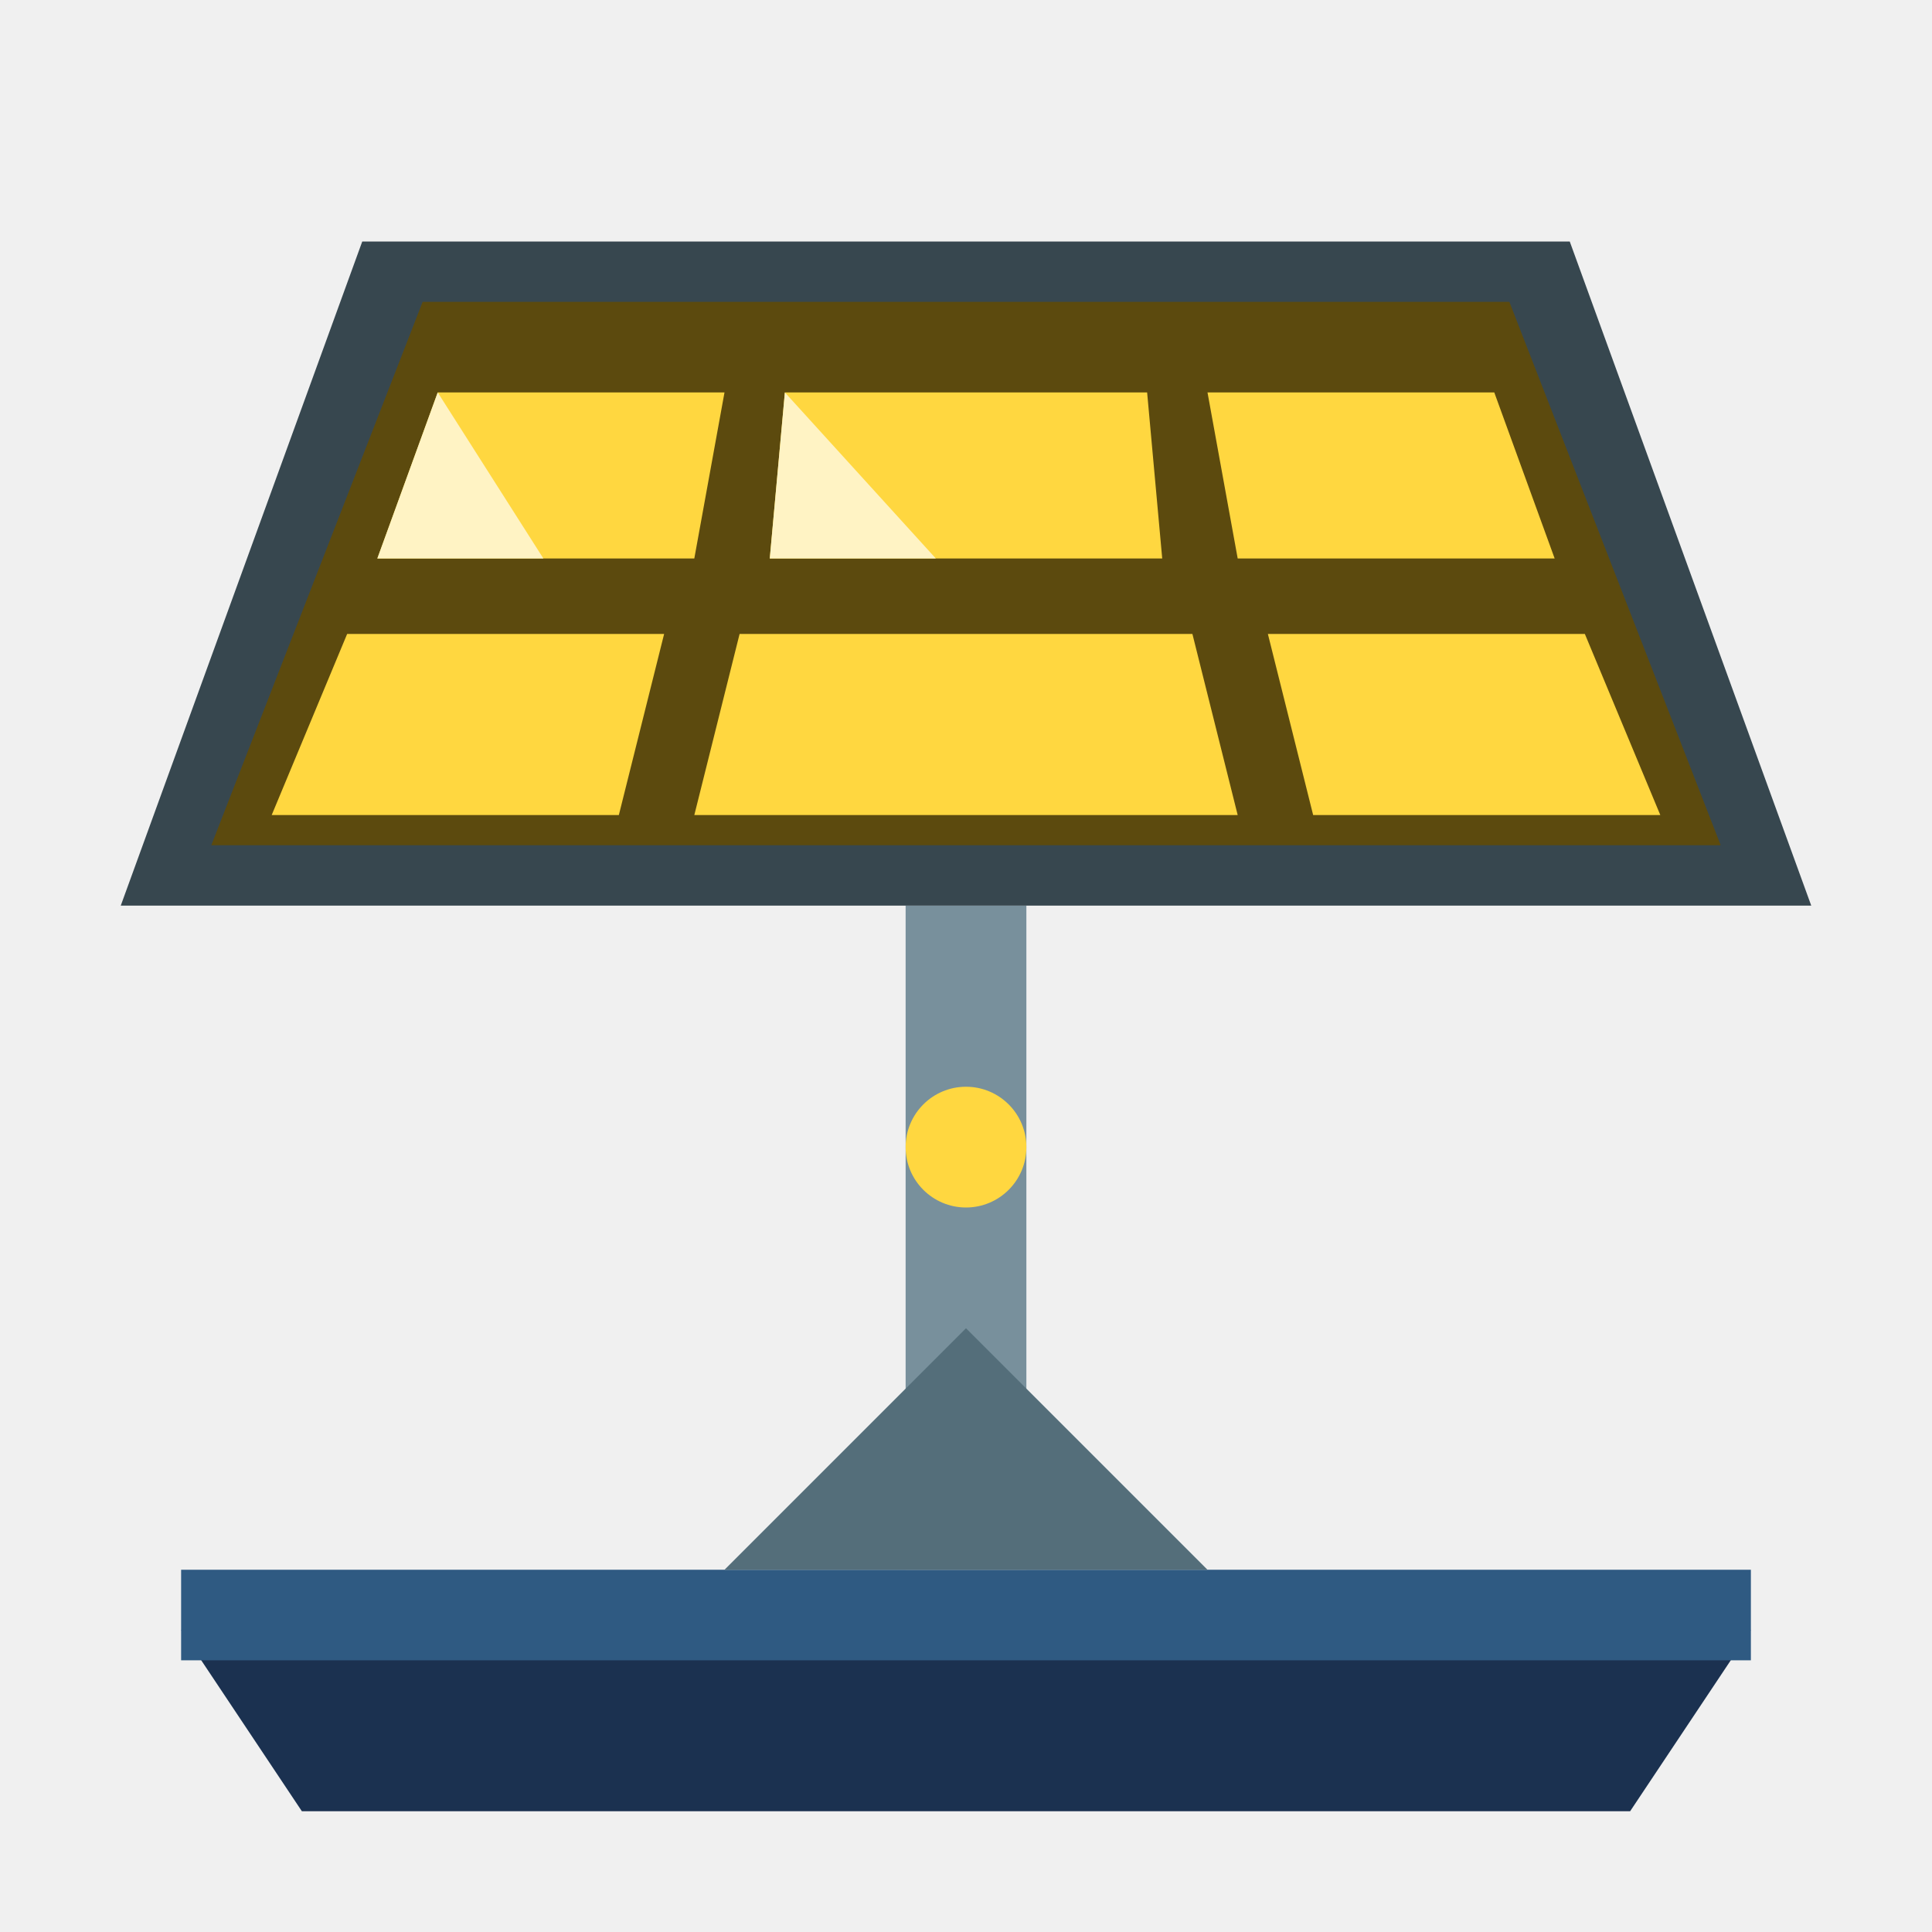
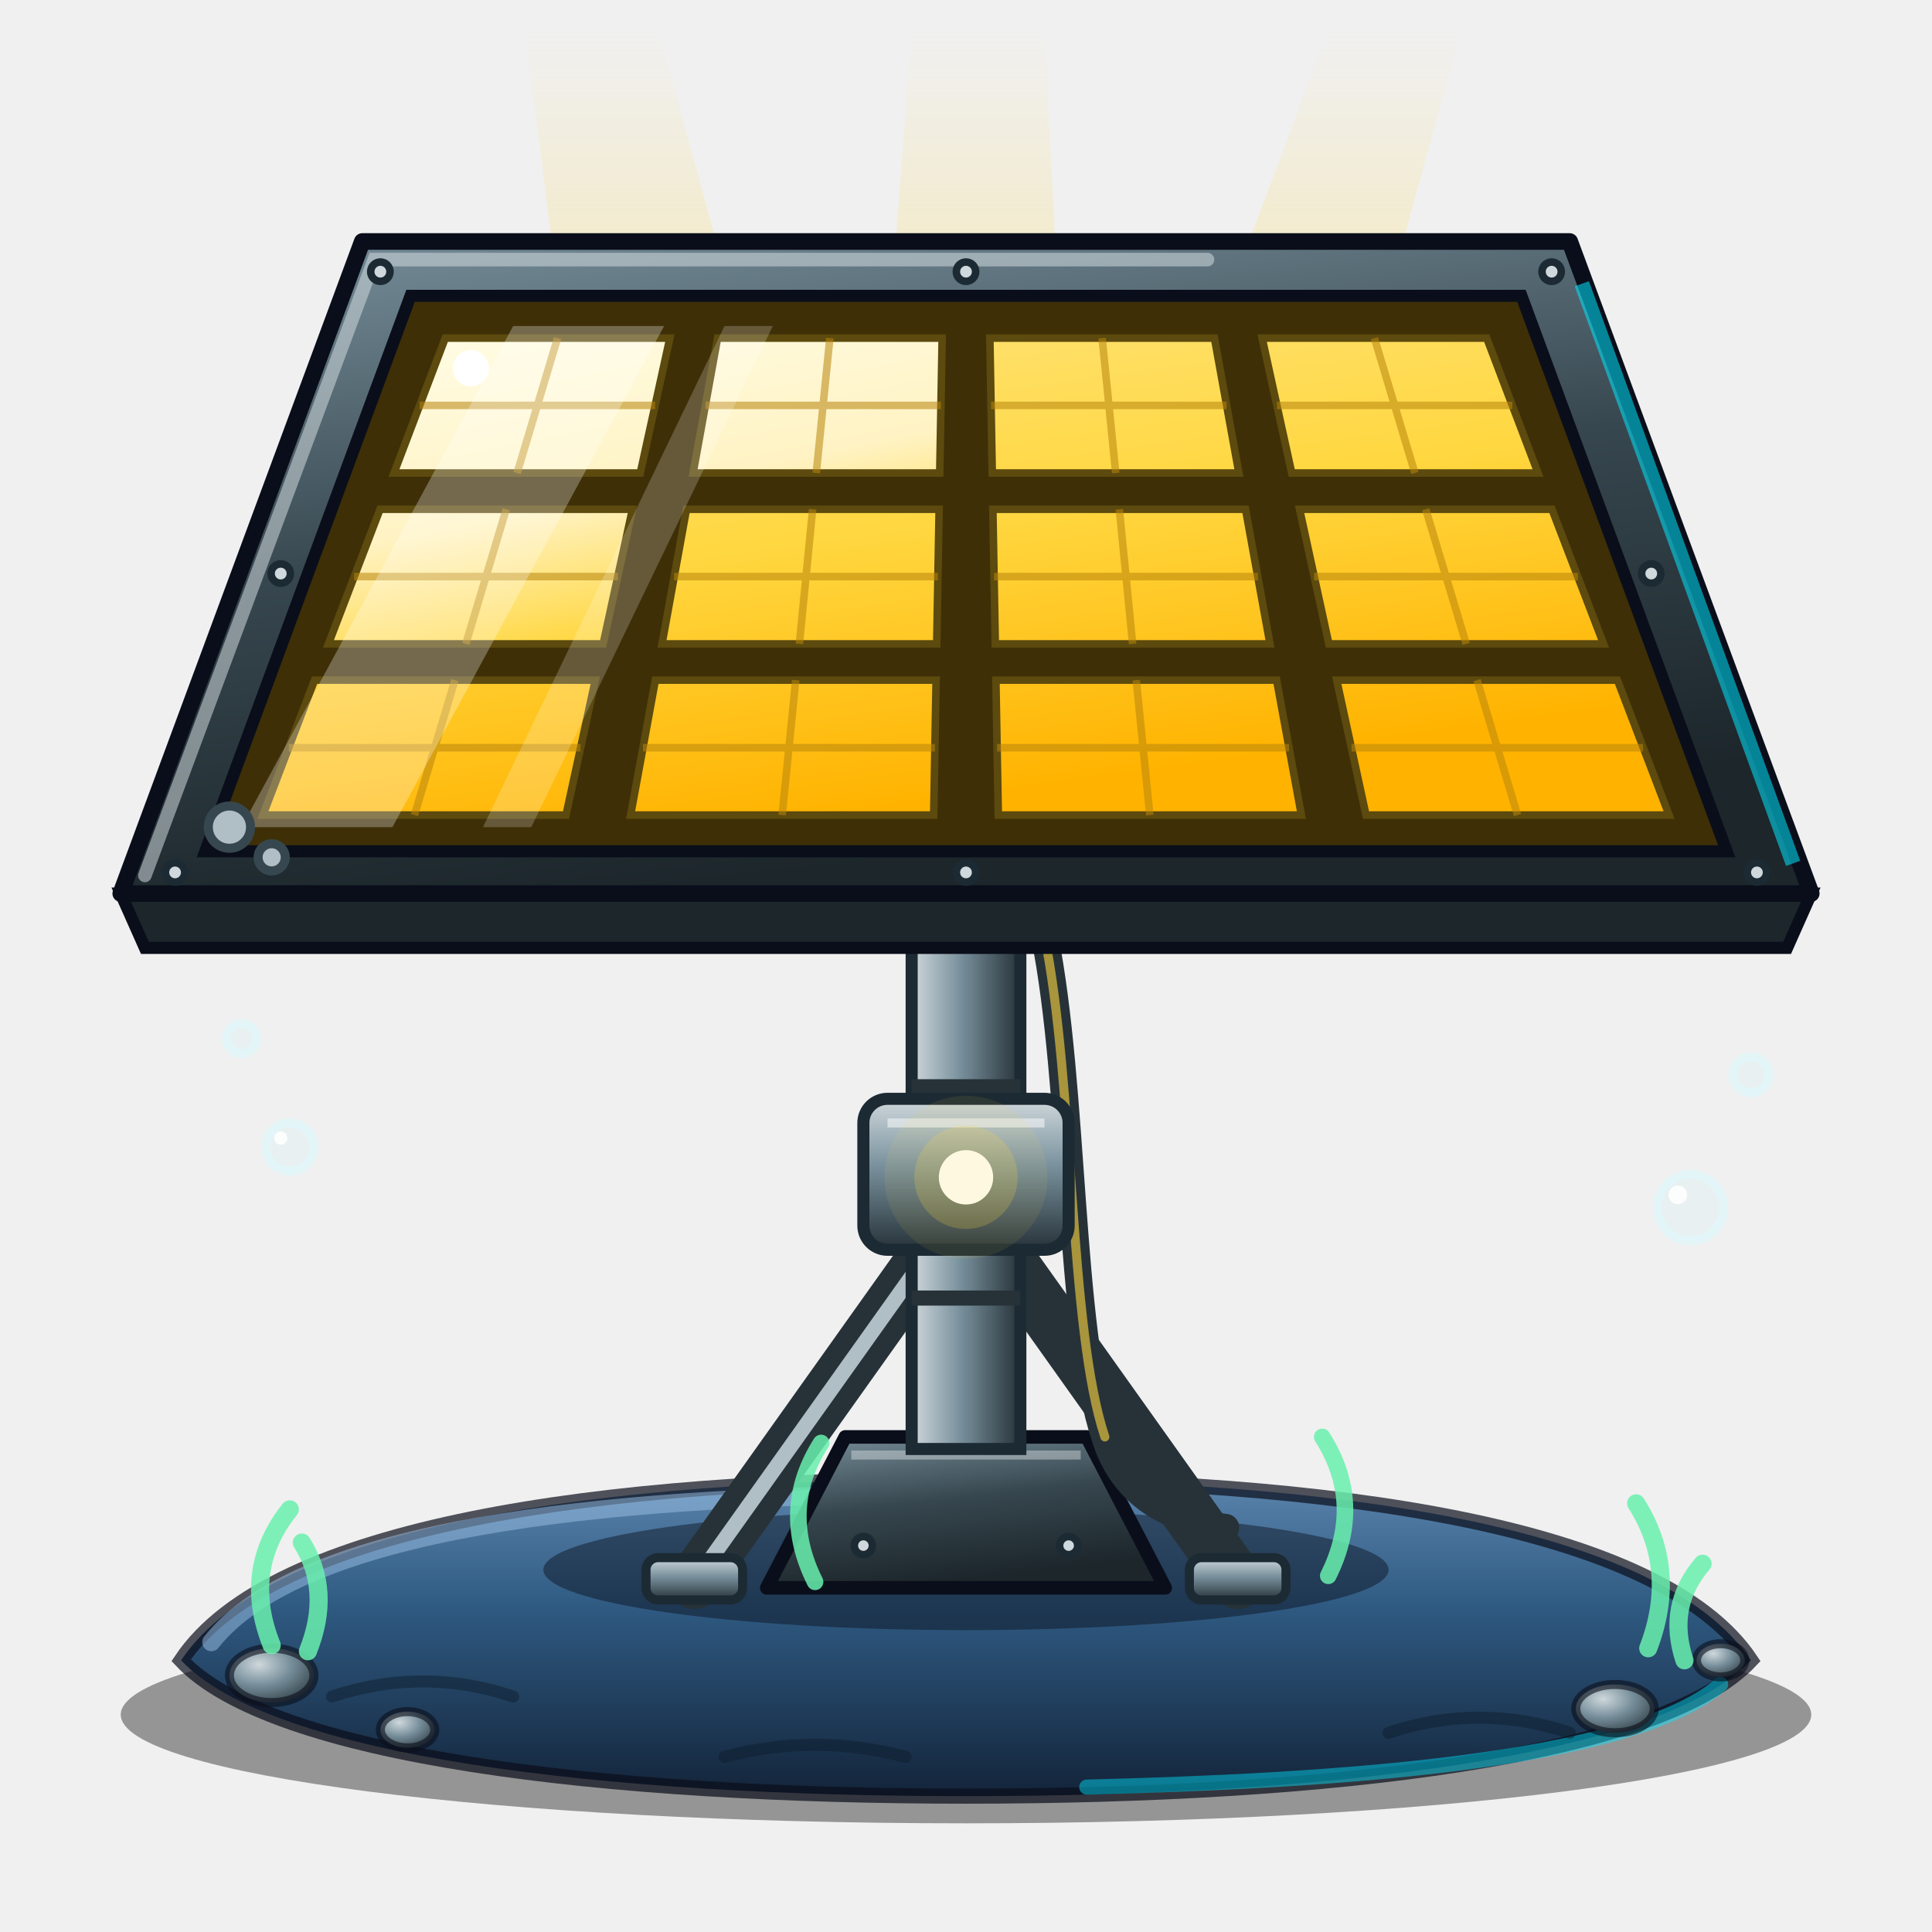
<svg xmlns="http://www.w3.org/2000/svg" viewBox="0 0 64 64">
-   <path d="M6 54 H58 L54 60 H10 Z" fill="#1B3150" />
-   <rect x="6" y="52" width="52" height="3" fill="#2F5A82" />
-   <rect x="30" y="30" width="4" height="22" fill="#78909C" />
-   <path d="M24 52 L32 44 L40 52 Z" fill="#546E7A" />
-   <path d="M4 30 L12 8 H52 L60 30 Z" fill="#37474F" />
-   <path d="M7 28 L14 10 H50 L57 28 Z" fill="#5C4A0E" />
-   <path d="M9 27 L11.5 21 H22 L20.5 27 Z M23 27 L24.5 21 H39.5 L41 27 Z M43.5 27 L42 21 H52.5 L55 27 Z M12.5 18.5 L14.5 13 H24 L23 18.5 Z M25.5 18.5 L26 13 H38 L38.5 18.5 Z M41 18.5 L40 13 H49.5 L51.5 18.5 Z" fill="#FFD740" />
-   <path d="M14.5 13 L12.5 18.5 H18 Z M26 13 L25.5 18.5 H31 Z" fill="#FFF3C4" />
-   <circle cx="32" cy="38" r="2" fill="#FFD740" />
+   <defs>
+     <linearGradient id="solSand" x1="0" y1="0" x2="0" y2="1">
+       <stop offset="0" stop-color="#5B84AC" />
+       <stop offset="0.4" stop-color="#2F5A82" />
+       <stop offset="1" stop-color="#13243A" />
+     </linearGradient>
+     <radialGradient id="solPeb" cx="0.35" cy="0.3" r="0.75">
+       <stop offset="0" stop-color="#CFD8DC" />
+       <stop offset="0.5" stop-color="#78909C" />
+       <stop offset="1" stop-color="#37474F" />
+     </radialGradient>
+     <linearGradient id="solFrame" x1="0" y1="0" x2="0.3" y2="1">
+       <stop offset="0" stop-color="#78909C" />
+       <stop offset="0.5" stop-color="#37474F" />
+       <stop offset="1" stop-color="#1C262B" />
+     </linearGradient>
+     <linearGradient id="solCell" x1="0" y1="0" x2="0.4" y2="1">
+       <stop offset="0" stop-color="#FFE57F" />
+       <stop offset="0.5" stop-color="#FFD740" />
+       <stop offset="1" stop-color="#FFB300" />
+     </linearGradient>
+     <linearGradient id="solBright" x1="0" y1="0" x2="0.4" y2="1">
+       <stop offset="0" stop-color="#FFFDE7" />
+       <stop offset="0.6" stop-color="#FFF3C4" />
+       <stop offset="1" stop-color="#FFD740" />
+     </linearGradient>
+     <linearGradient id="solPole" x1="0" y1="0" x2="1" y2="0">
+       <stop offset="0" stop-color="#CFD8DC" />
+       <stop offset="0.45" stop-color="#78909C" />
+       <stop offset="1" stop-color="#263238" />
+     </linearGradient>
+     <linearGradient id="solMetal" x1="0" y1="0" x2="0" y2="1">
+       <stop offset="0" stop-color="#CFD8DC" />
+       <stop offset="0.45" stop-color="#78909C" />
+       <stop offset="1" stop-color="#263238" />
+     </linearGradient>
+     <linearGradient id="solRay" x1="0" y1="0" x2="0" y2="1">
+       <stop offset="0" stop-color="#FFD740" stop-opacity="0" />
+       <stop offset="1" stop-color="#FFD740" stop-opacity="0.22" />
+     </linearGradient>
+   </defs>
+   <g>
+     <ellipse cx="32" cy="56.8" rx="28" ry="3.6" fill="#000000" fill-opacity="0.38" />
+     <path d="M6 55 C9 50.5 20 49 32 49 C44 49 55 50.5 58 55 C55 58.2 44 59.5 32 59.5 C20 59.5 9 58.2 6 55 Z" fill="url(#solSand)" stroke="#0A0E1A" stroke-width="0.5" stroke-opacity="0.7" />
+     <ellipse cx="32" cy="52" rx="14" ry="2" fill="#0A0E1A" fill-opacity="0.45" />
+     <path d="M7 54.4 C10 50.6 20 49.6 30 49.5" fill="none" stroke="#9CC3E6" stroke-opacity="0.5" stroke-width="0.6" stroke-linecap="round" />
+     <path d="M57 55.8 C54 58.4 44 59 36 59.2" fill="none" stroke="#00E5FF" stroke-opacity="0.45" stroke-width="0.5" stroke-linecap="round" />
+     <path d="M11 56.2 q3 -1 6 0 M46 57.4 q3 -1 6 0 M24 58.2 q3 -0.8 6 0" fill="none" stroke="#0D1B2A" stroke-opacity="0.45" stroke-width="0.4" stroke-linecap="round" />
+     <ellipse cx="9" cy="55.5" rx="1.4" ry="0.9" fill="url(#solPeb)" stroke="#0A0E1A" stroke-width="0.3" stroke-opacity="0.6" />
+     <ellipse cx="13.5" cy="57.3" rx="0.9" ry="0.6" fill="url(#solPeb)" stroke="#0A0E1A" stroke-width="0.3" stroke-opacity="0.6" />
+     <ellipse cx="53.5" cy="56.6" rx="1.3" ry="0.8" fill="url(#solPeb)" stroke="#0A0E1A" stroke-width="0.3" stroke-opacity="0.6" />
+     <ellipse cx="57" cy="55" rx="0.8" ry="0.55" fill="url(#solPeb)" stroke="#0A0E1A" stroke-width="0.3" stroke-opacity="0.6" />
+     <path d="M9 54.5 q-1 -2.5 0.6 -4.5 M10.2 54.7 q0.8 -2 -0.2 -3.6 M54.6 54.6 q1 -2.6 -0.4 -4.8 M55.8 55 q-0.6 -1.8 0.6 -3.2" fill="none" stroke="#69F0AE" stroke-opacity="0.85" stroke-width="0.6" stroke-linecap="round" />
+   </g>
+   <g>
+     <path d="M17.4 1 L21.8 1 L24 9 L18.4 9 Z M30.2 1 L34.6 1 L35 9 L29.6 9 Z M44 1 L48.4 1 L46.2 9 L41 9 Z" fill="url(#solRay)" />
+   </g>
+   <g>
+     <path d="M23 52.4 L30.4 42 M41 52.4 L33.6 42" stroke="#263238" stroke-width="1.8" stroke-linecap="round" />
+     <path d="M23 52.4 L30.4 42" stroke="#B0BEC5" stroke-width="0.5" stroke-linecap="round" />
+     <path d="M25.4 52.6 L28 47.6 H36 L38.6 52.6 Z" fill="url(#solFrame)" stroke="#0A0E1A" stroke-width="0.45" stroke-linejoin="round" />
+     <path d="M28.2 48.2 H35.8" stroke="#FFFFFF" stroke-opacity="0.35" stroke-width="0.3" />
+     <circle cx="28.6" cy="51.2" r="0.3" fill="#CFD8DC" stroke="#1C2A33" stroke-width="0.25" />
+     <circle cx="35.4" cy="51.2" r="0.3" fill="#CFD8DC" stroke="#1C2A33" stroke-width="0.25" />
+     <rect x="21.4" y="51.6" width="3.2" height="1.4" rx="0.4" fill="url(#solMetal)" stroke="#1C2A33" stroke-width="0.3" />
+     <rect x="39.4" y="51.6" width="3.2" height="1.4" rx="0.4" fill="url(#solMetal)" stroke="#1C2A33" stroke-width="0.3" />
+   </g>
+   <g>
+     <rect x="30.2" y="29" width="3.6" height="19" fill="url(#solPole)" stroke="#1C2A33" stroke-width="0.4" />
+     <path d="M30.2 36 H33.8 M30.2 43 H33.8" stroke="#263238" stroke-width="0.5" />
+     <path d="M34.6 31 C35.6 36 35.4 44 36.6 47.6 Q37.4 50.2 40.6 50.6" fill="none" stroke="#263238" stroke-width="0.9" stroke-linecap="round" />
+     <path d="M34.6 31 C35.6 36 35.4 44 36.6 47.6" fill="none" stroke="#FFD740" stroke-opacity="0.6" stroke-width="0.3" stroke-linecap="round" />
+   </g>
+   <g>
+     <rect x="28.6" y="36.4" width="6.8" height="5" rx="0.8" fill="url(#solMetal)" stroke="#1C2A33" stroke-width="0.4" />
+     <path d="M29.4 37.2 H34.6" stroke="#FFFFFF" stroke-opacity="0.5" stroke-width="0.3" />
+     <circle cx="32" cy="39" r="2.7" fill="#FFD740" fill-opacity="0.08" />
+     <circle cx="32" cy="39" r="1.71" fill="#FFD740" fill-opacity="0.2" />
+     <circle cx="32" cy="39" r="0.9" fill="#FFF8E1" />
+   </g>
+   <g>
+     <rect x="27" y="28.6" width="10" height="2.6" rx="1" fill="url(#solMetal)" stroke="#1C2A33" stroke-width="0.4" />
+     <circle cx="32" cy="29.9" r="1.3" fill="#90A4AE" stroke="#1C2A33" stroke-width="0.35" />
+     <circle cx="32" cy="29.9" r="0.4" fill="#263238" />
+   </g>
+   <g>
+     <path d="M4 29.6 L60 29.6 L59.2 31.4 H4.8 Z" fill="#1C262B" stroke="#0A0E1A" stroke-width="0.4" />
+     <path d="M4 29.6 L12 8 H52 L60 29.6 Z" fill="url(#solFrame)" stroke="#0A0E1A" stroke-width="0.55" stroke-linejoin="round" />
+     <path d="M6.8 28.2 L13.6 9.8 H50.4 L57.2 28.2 Z" fill="#3E2F07" stroke="#0A0E1A" stroke-width="0.4" />
+     <path d="M4.8 29 L12.4 8.6 H40" fill="none" stroke="#CFD8DC" stroke-opacity="0.55" stroke-width="0.45" stroke-linecap="round" />
+     <path d="M52.4 9.4 L59.4 28.6" stroke="#00E5FF" stroke-opacity="0.55" stroke-width="0.5" />
+     <circle cx="12.6" cy="9" r="0.32" fill="#CFD8DC" stroke="#1C2A33" stroke-width="0.25" />
+     <circle cx="32" cy="9" r="0.32" fill="#CFD8DC" stroke="#1C2A33" stroke-width="0.25" />
+     <circle cx="51.4" cy="9" r="0.32" fill="#CFD8DC" stroke="#1C2A33" stroke-width="0.25" />
+     <circle cx="5.8" cy="28.9" r="0.32" fill="#CFD8DC" stroke="#1C2A33" stroke-width="0.25" />
+     <circle cx="32" cy="28.9" r="0.32" fill="#CFD8DC" stroke="#1C2A33" stroke-width="0.25" />
+     <circle cx="58.2" cy="28.9" r="0.32" fill="#CFD8DC" stroke="#1C2A33" stroke-width="0.25" />
+     <circle cx="9.3" cy="19" r="0.32" fill="#CFD8DC" stroke="#1C2A33" stroke-width="0.25" />
+     <circle cx="54.7" cy="19" r="0.32" fill="#CFD8DC" stroke="#1C2A33" stroke-width="0.25" />
+   </g>
+   <g>
+     <path d="M32.79 11.2 L40.23 11.2 L41.04 15.67 L32.87 15.67 Z M41.81 11.2 L49.25 11.2 L50.95 15.67 L42.79 15.67 Z M22.74 16.87 L31.11 16.87 L31.03 21.33 L21.93 21.33 Z M32.89 16.87 L41.26 16.87 L42.07 21.33 L32.97 21.33 Z M43.05 16.87 L51.41 16.87 L53.12 21.33 L44.02 21.33 Z M10.42 22.53 L19.72 22.53 L18.75 27 L8.71 27 Z M21.71 22.53 L31.01 22.53 L30.93 27 L20.89 27 Z M32.99 22.53 L42.29 22.53 L43.11 27 L33.07 27 Z M44.28 22.53 L53.58 22.53 L55.29 27 L45.25 27 Z" fill="url(#solCell)" stroke="#5C4A0E" stroke-width="0.25" />
+     <path d="M14.75 11.2 L22.19 11.2 L21.21 15.67 L13.05 15.67 Z M23.77 11.2 L31.21 11.2 L31.13 15.67 L22.96 15.67 Z M12.59 16.87 L20.95 16.87 L19.98 21.33 L10.88 21.33 Z" fill="url(#solBright)" stroke="#5C4A0E" stroke-width="0.25" />
+     <path d="M18.47 11.2 L17.13 15.67 M13.9 13.43 L21.7 13.43 M27.49 11.2 L27.04 15.67 M23.37 13.43 L31.17 13.43 M36.51 11.2 L36.96 15.67 M32.83 13.43 L40.63 13.43 M45.53 11.2 L46.87 15.67 M42.3 13.43 L50.1 13.43 M16.77 16.87 L15.43 21.33 M11.73 19.1 L20.47 19.1 M26.92 16.87 L26.48 21.33 M22.33 19.1 L31.07 19.1 M37.08 16.87 L37.52 21.33 M32.93 19.1 L41.67 19.1 M47.23 16.87 L48.57 21.33 M43.53 19.1 L52.27 19.1 M15.07 22.53 L13.73 27 M9.57 24.77 L19.23 24.77 M26.36 22.53 L25.91 27 M21.3 24.77 L30.97 24.77 M37.64 22.53 L38.09 27 M33.03 24.77 L42.7 24.77 M48.93 22.53 L50.27 27 M44.77 24.77 L54.43 24.77" stroke="#B8860B" stroke-opacity="0.55" stroke-width="0.25" />
+   </g>
+   <g>
+     <path d="M17 10.8 L22 10.8 L13 27.4 L8 27.4 Z" fill="#FFFFFF" fill-opacity="0.28" />
+     <path d="M24 10.8 L25.6 10.8 L17.6 27.4 L16 27.4 Z" fill="#FFFFFF" fill-opacity="0.2" />
+     <circle cx="15.6" cy="12.2" r="0.6" fill="#FFFFFF" />
+   </g>
+   <g>
+     <circle cx="7.6" cy="27.4" r="0.7" fill="#B0BEC5" stroke="#37474F" stroke-width="0.3" />
+     <circle cx="9" cy="28.4" r="0.45" fill="#B0BEC5" stroke="#37474F" stroke-width="0.3" />
+     <path d="M27 52.4 q-1.2 -2.4 0.2 -4.6 M44 52.2 q1.2 -2.4 -0.2 -4.6" fill="none" stroke="#69F0AE" stroke-opacity="0.85" stroke-width="0.55" stroke-linecap="round" />
+   </g>
+   <g>
+     <circle cx="56" cy="40" r="1.1" fill="#B2EBF2" fill-opacity="0.12" stroke="#E0F7FA" stroke-opacity="0.75" stroke-width="0.3" />
+     <circle cx="55.58" cy="39.58" r="0.31" fill="#FFFFFF" fill-opacity="0.85" />
+     <circle cx="58" cy="35.6" r="0.6" fill="#B2EBF2" fill-opacity="0.12" stroke="#E0F7FA" stroke-opacity="0.75" stroke-width="0.3" />
+     <circle cx="9.6" cy="38" r="0.8" fill="#B2EBF2" fill-opacity="0.12" stroke="#E0F7FA" stroke-opacity="0.75" stroke-width="0.3" />
+     <circle cx="9.3" cy="37.7" r="0.22" fill="#FFFFFF" fill-opacity="0.85" />
+     <circle cx="8" cy="34.4" r="0.5" fill="#B2EBF2" fill-opacity="0.12" stroke="#E0F7FA" stroke-opacity="0.75" stroke-width="0.3" />
+   </g>
</svg>
